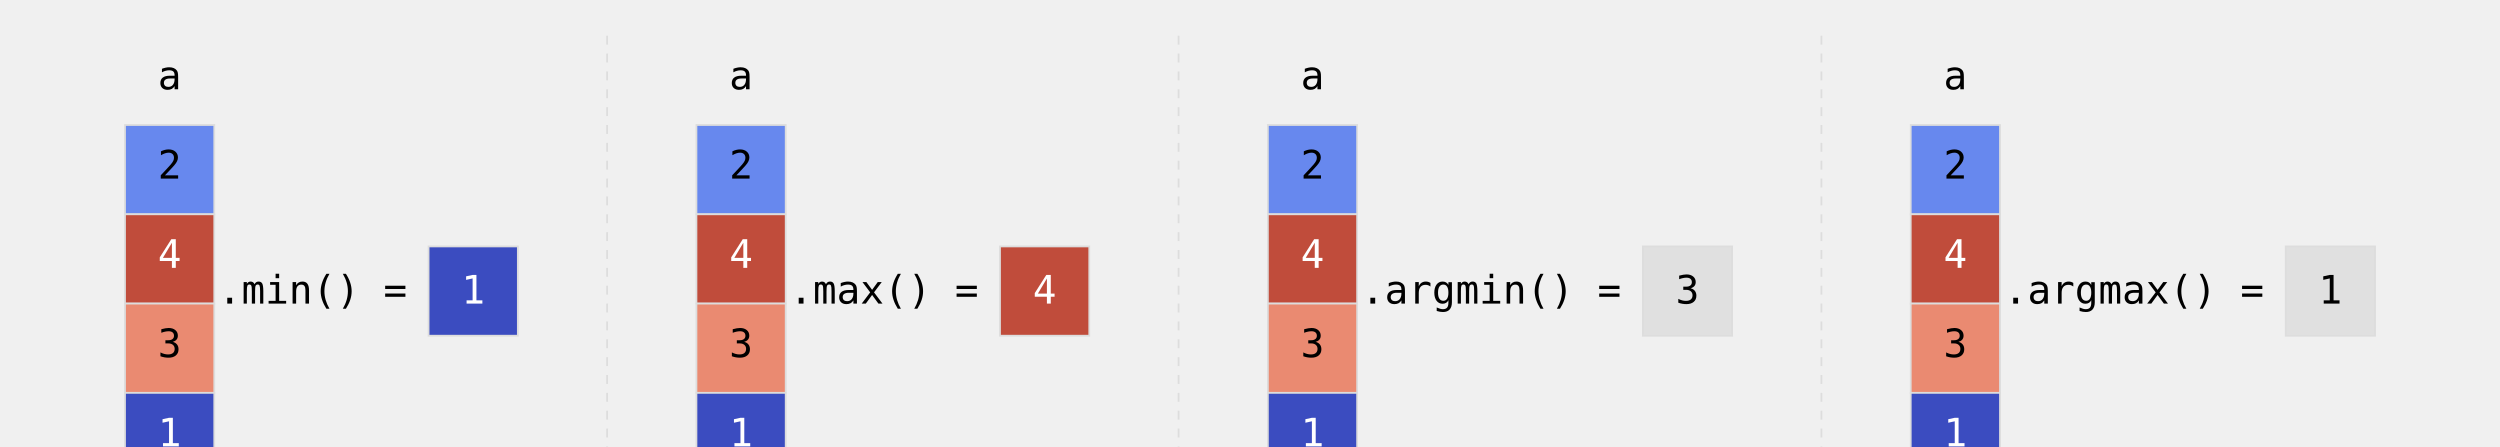
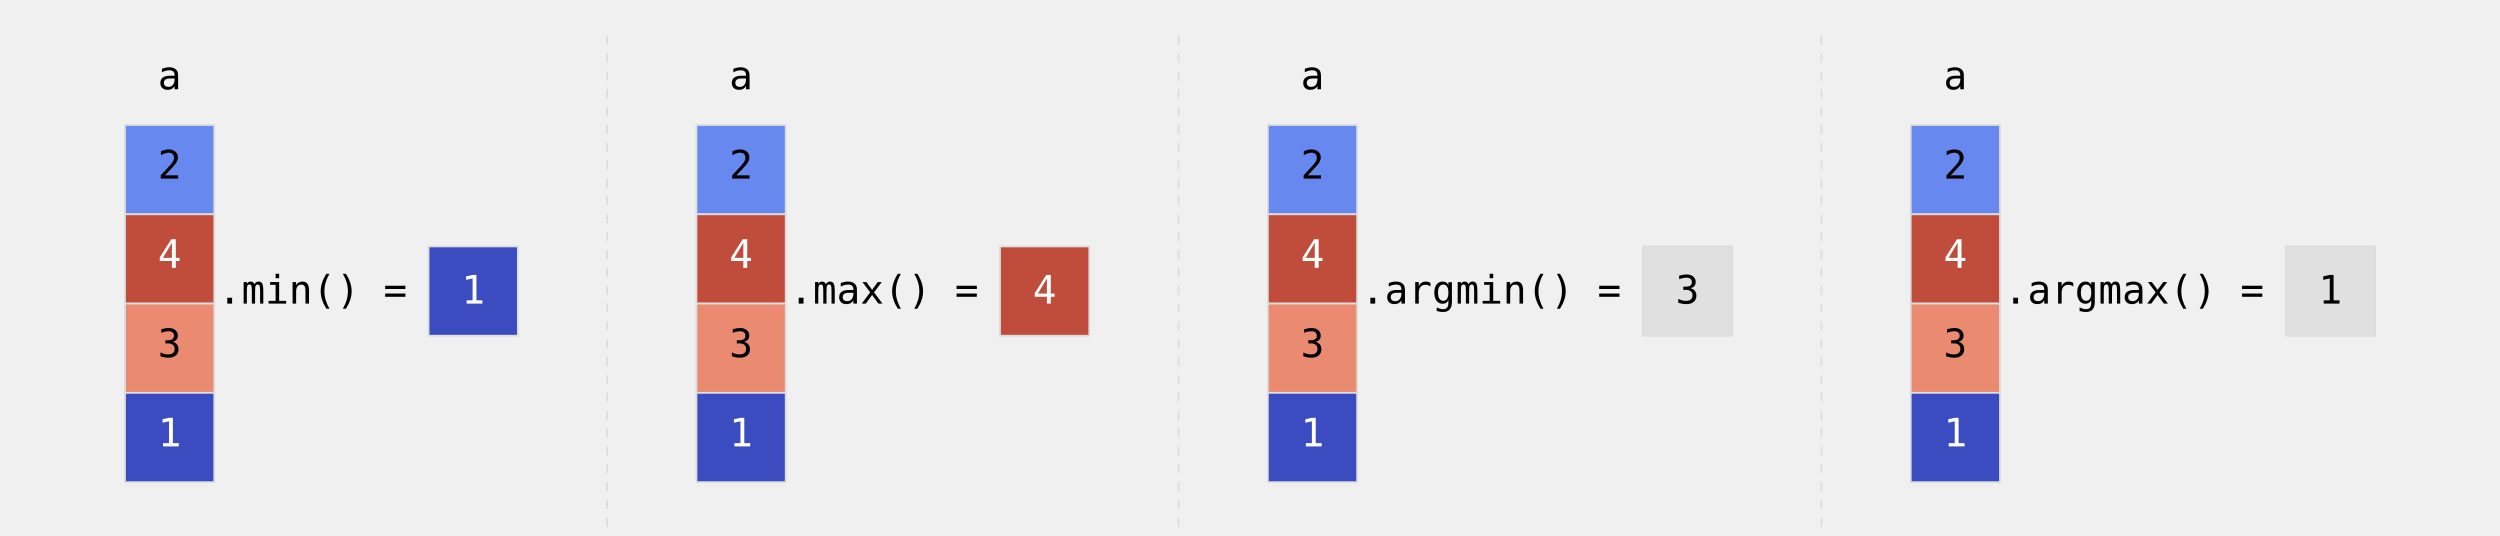
- <svg xmlns="http://www.w3.org/2000/svg" viewBox="0 0 1400 250">
+ <svg xmlns="http://www.w3.org/2000/svg" viewBox="0 0 1400 300">
  <g transform="translate(0, 50)">
    <text x="95" y="0" font-family="monospace" font-size="22" fill="#000000" text-anchor="middle">a</text>
    <rect x="70" y="20" width="50" height="50" fill="#6788ee" stroke="#ddd" stroke-width="1" />
    <rect x="70" y="70" width="50" height="50" fill="#c04c3b" stroke="#ddd" stroke-width="1" />
    <rect x="70" y="120" width="50" height="50" fill="#ea8a71" stroke="#ddd" stroke-width="1" />
    <rect x="70" y="170" width="50" height="50" fill="#3b4cc0" stroke="#ddd" stroke-width="1" />
    <text x="95" y="50" font-family="monospace" font-size="22" text-anchor="middle">2</text>
    <text x="95" y="100" font-family="monospace" fill="#ffffff" font-size="22" text-anchor="middle">4</text>
    <text x="95" y="150" font-family="monospace" font-size="22" text-anchor="middle">3</text>
    <text x="95" y="200" font-family="monospace" fill="#ffffff" font-size="22" text-anchor="middle">1</text>
    <text x="175" y="120" font-family="monospace" font-size="22" text-anchor="middle" fill="#000000">.min() =</text>
    <rect x="240" y="88" width="50" height="50" fill="#3b4cc0" stroke="#ddd" stroke-width="1" />
    <text x="265" y="120" font-family="monospace" fill="#ffffff" font-size="22" text-anchor="middle">1</text>
  </g>
  <g transform="translate(320, 50)">
    <text x="95" y="0" font-family="monospace" font-size="22" fill="#000000" text-anchor="middle">a</text>
    <rect x="70" y="20" width="50" height="50" fill="#6788ee" stroke="#ddd" stroke-width="1" />
    <rect x="70" y="70" width="50" height="50" fill="#c04c3b" stroke="#ddd" stroke-width="1" />
    <rect x="70" y="120" width="50" height="50" fill="#ea8a71" stroke="#ddd" stroke-width="1" />
    <rect x="70" y="170" width="50" height="50" fill="#3b4cc0" stroke="#ddd" stroke-width="1" />
    <text x="95" y="50" font-family="monospace" font-size="22" text-anchor="middle">2</text>
    <text x="95" y="100" font-family="monospace" fill="#ffffff" font-size="22" text-anchor="middle">4</text>
    <text x="95" y="150" font-family="monospace" font-size="22" text-anchor="middle">3</text>
    <text x="95" y="200" font-family="monospace" fill="#ffffff" font-size="22" text-anchor="middle">1</text>
    <text x="175" y="120" font-family="monospace" font-size="22" text-anchor="middle" fill="#000000">.max() =</text>
    <rect x="240" y="88" width="50" height="50" fill="#c04c3b" stroke="#ddd" stroke-width="1" />
    <text x="265" y="120" font-family="monospace" fill="#ffffff" font-size="22" text-anchor="middle">4</text>
  </g>
  <g transform="translate(640, 50)">
    <text x="95" y="0" font-family="monospace" font-size="22" fill="#000000" text-anchor="middle">a</text>
    <rect x="70" y="20" width="50" height="50" fill="#6788ee" stroke="#ddd" stroke-width="1" />
    <rect x="70" y="70" width="50" height="50" fill="#c04c3b" stroke="#ddd" stroke-width="1" />
    <rect x="70" y="120" width="50" height="50" fill="#ea8a71" stroke="#ddd" stroke-width="1" />
    <rect x="70" y="170" width="50" height="50" fill="#3b4cc0" stroke="#ddd" stroke-width="1" />
    <text x="95" y="50" font-family="monospace" font-size="22" text-anchor="middle">2</text>
    <text x="95" y="100" font-family="monospace" fill="#ffffff" font-size="22" text-anchor="middle">4</text>
    <text x="95" y="150" font-family="monospace" font-size="22" text-anchor="middle">3</text>
    <text x="95" y="200" font-family="monospace" fill="#ffffff" font-size="22" text-anchor="middle">1</text>
    <text x="195" y="120" font-family="monospace" font-size="22" text-anchor="middle" fill="#000000">.argmin() =</text>
    <rect x="280" y="88" width="50" height="50" fill="#e0e0e0" stroke="#ddd" stroke-width="1" />
    <text x="305" y="120" font-family="monospace" font-size="22" text-anchor="middle">3</text>
  </g>
  <g transform="translate(1000, 50)">
    <text x="95" y="0" font-family="monospace" font-size="22" fill="#000000" text-anchor="middle">a</text>
    <rect x="70" y="20" width="50" height="50" fill="#6788ee" stroke="#ddd" stroke-width="1" />
    <rect x="70" y="70" width="50" height="50" fill="#c04c3b" stroke="#ddd" stroke-width="1" />
    <rect x="70" y="120" width="50" height="50" fill="#ea8a71" stroke="#ddd" stroke-width="1" />
    <rect x="70" y="170" width="50" height="50" fill="#3b4cc0" stroke="#ddd" stroke-width="1" />
    <text x="95" y="50" font-family="monospace" font-size="22" text-anchor="middle">2</text>
    <text x="95" y="100" font-family="monospace" fill="#ffffff" font-size="22" text-anchor="middle">4</text>
    <text x="95" y="150" font-family="monospace" font-size="22" text-anchor="middle">3</text>
    <text x="95" y="200" font-family="monospace" fill="#ffffff" font-size="22" text-anchor="middle">1</text>
    <text x="195" y="120" font-family="monospace" font-size="22" text-anchor="middle" fill="#000000">.argmax() =</text>
    <rect x="280" y="88" width="50" height="50" fill="#e0e0e0" stroke="#ddd" stroke-width="1" />
    <text x="305" y="120" font-family="monospace" font-size="22" text-anchor="middle">1</text>
  </g>
  <line x1="340" y1="20" x2="340" y2="300" stroke="#ddd" stroke-width="1" stroke-dasharray="5,5" />
  <line x1="660" y1="20" x2="660" y2="300" stroke="#ddd" stroke-width="1" stroke-dasharray="5,5" />
  <line x1="1020" y1="20" x2="1020" y2="300" stroke="#ddd" stroke-width="1" stroke-dasharray="5,5" />
</svg>
